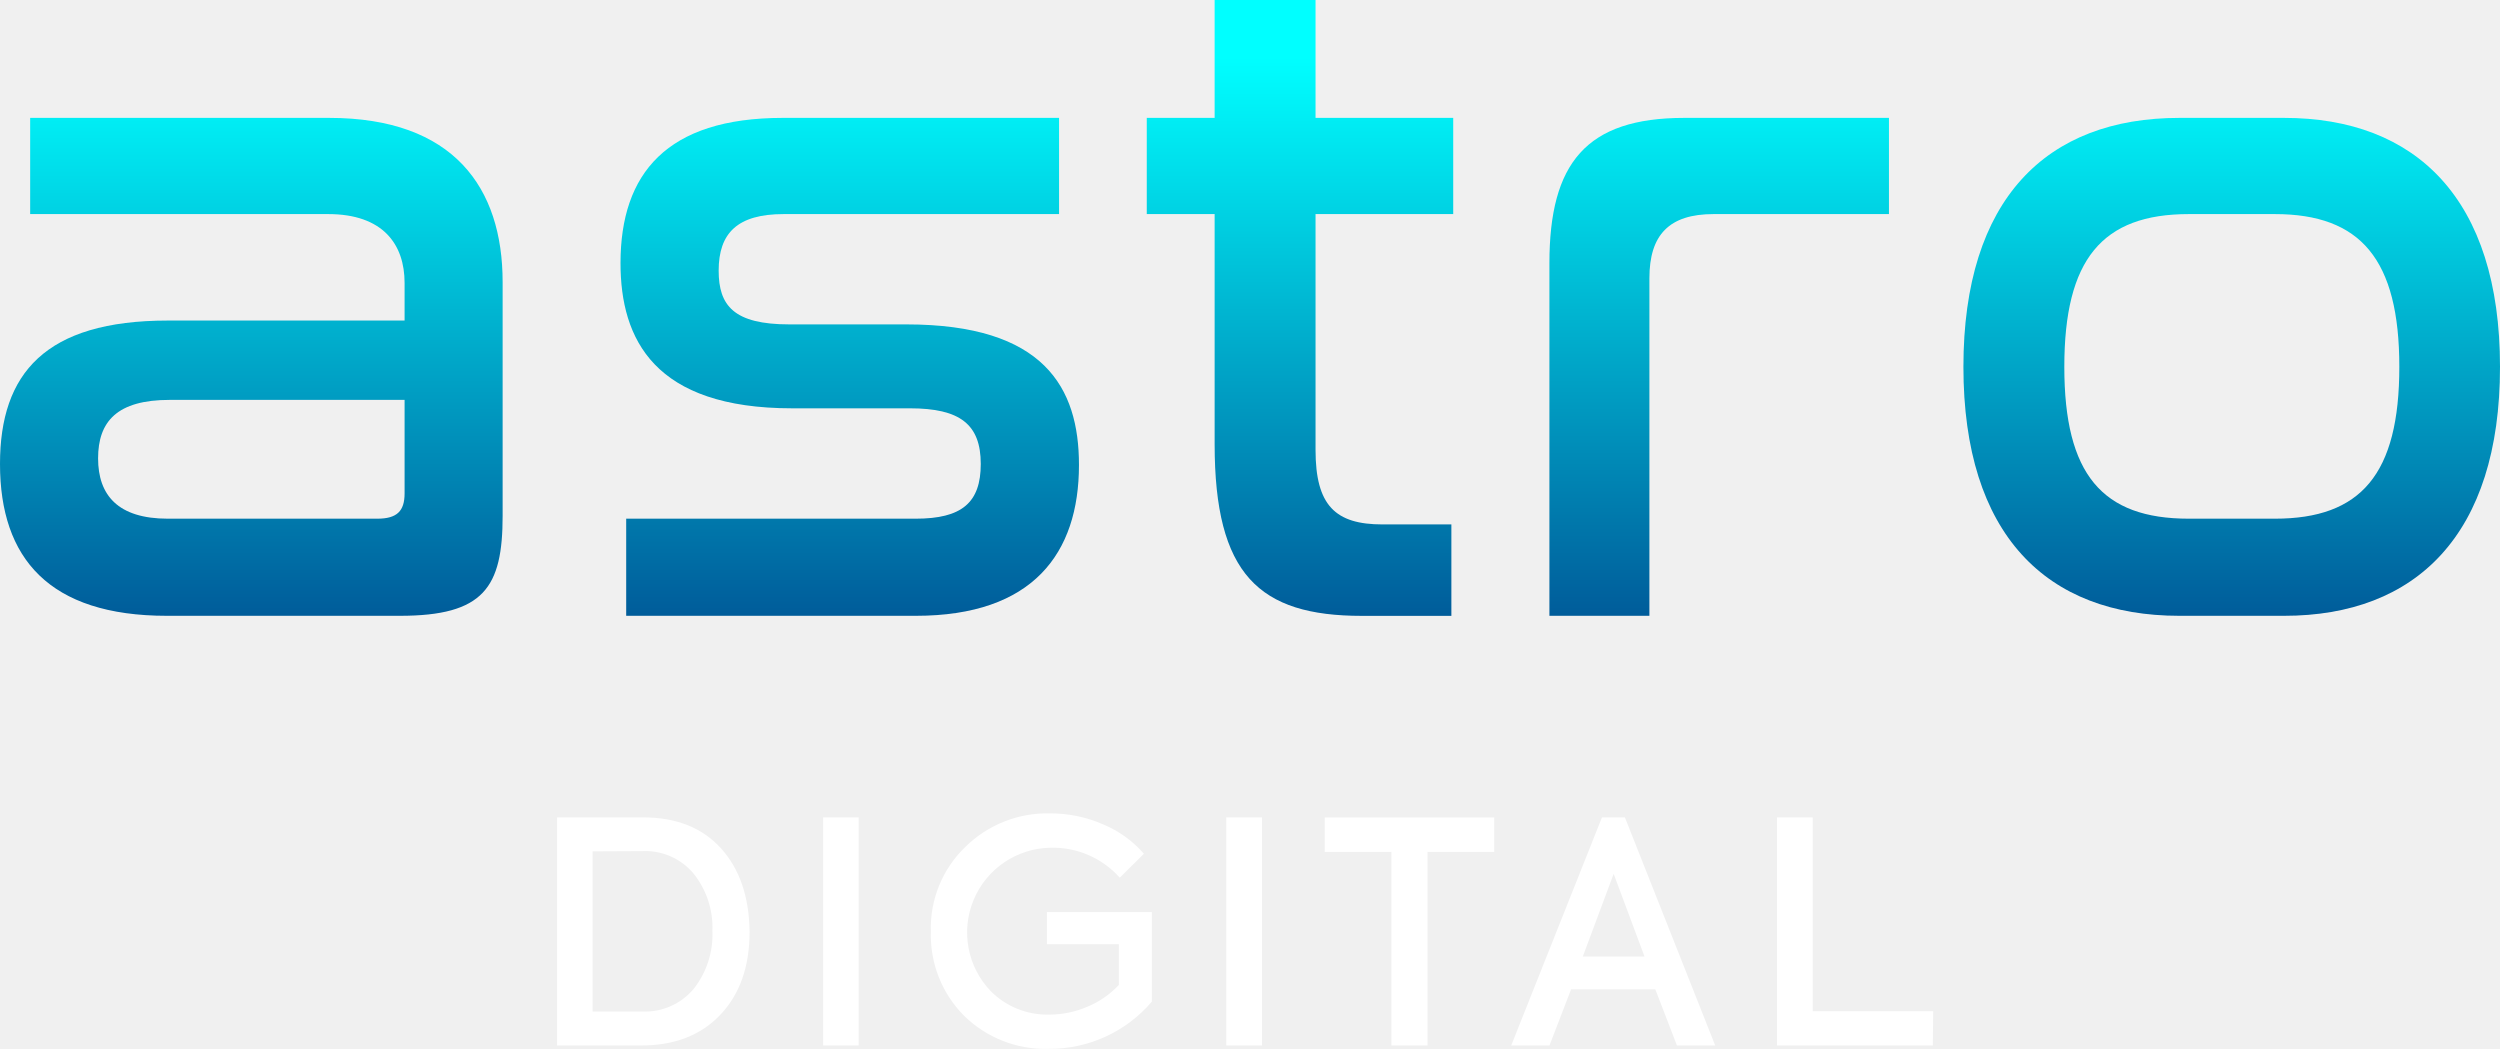
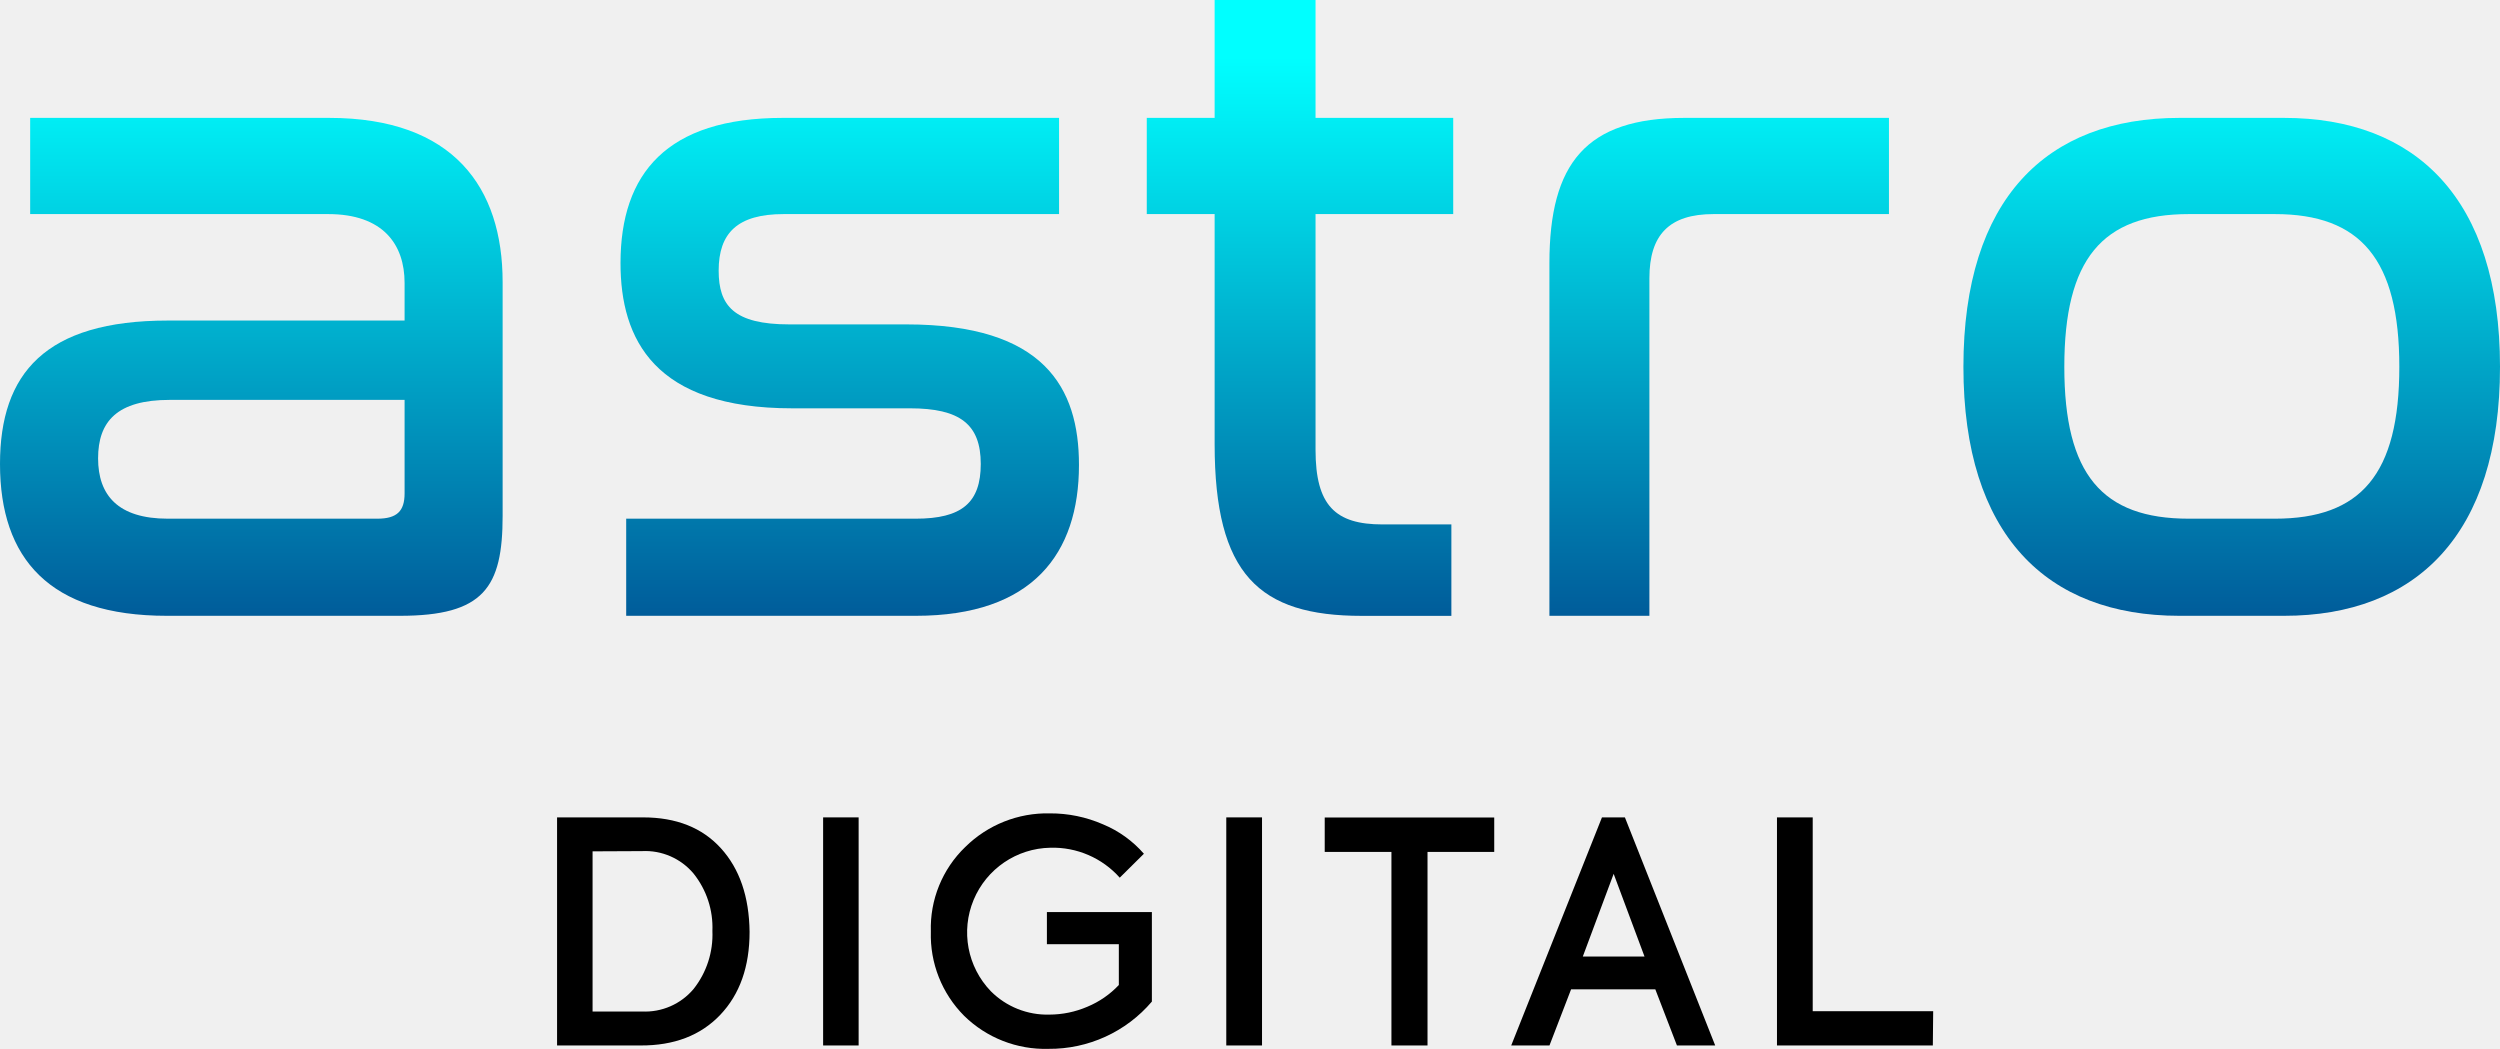
<svg xmlns="http://www.w3.org/2000/svg" xmlns:xlink="http://www.w3.org/1999/xlink" viewBox="0 0 435.81 182.84">
  <defs>
-     <style>.cls-1{fill:url(#linear-gradient);}.cls-2{fill:url(#linear-gradient-2);}.cls-3{fill:url(#linear-gradient-3);}.cls-4{fill:url(#linear-gradient-4);}.cls-5{fill:url(#linear-gradient-5);}.cls-6{fill:#fff;}</style>
+     <style>.cls-1{fill:url(#linear-gradient);}.cls-2{fill:url(#linear-gradient-2);}.cls-3{fill:url(#linear-gradient-3);}.cls-4{fill:url(#linear-gradient-4);}.cls-5{fill:url(#linear-gradient-5);}.cls-6{fill:#000;}</style>
    <linearGradient id="linear-gradient" x1="43.81" y1="10.04" x2="43.81" y2="162.35" gradientUnits="userSpaceOnUse">
      <stop offset="0" stop-color="aqua" />
      <stop offset="1" stop-color="#000061" />
    </linearGradient>
    <linearGradient id="linear-gradient-2" x1="148.12" y1="10.04" x2="148.12" y2="162.35" xlink:href="#linear-gradient" />
    <linearGradient id="linear-gradient-3" x1="226.62" y1="10.04" x2="226.62" y2="162.35" xlink:href="#linear-gradient" />
    <linearGradient id="linear-gradient-4" x1="299.69" y1="10.04" x2="299.69" y2="162.35" xlink:href="#linear-gradient" />
    <linearGradient id="linear-gradient-5" x1="389.04" y1="10.04" x2="389.04" y2="162.35" xlink:href="#linear-gradient" />
  </defs>
  <g id="Layer_2" data-name="Layer 2">
    <g id="Layer_1-2" data-name="Layer 1">
      <path class="cls-1" d="M57.38,20.55c21.7,0,30.24,12.17,30.24,28.61V89.93c0,12.49-3.28,17.42-17.92,17.42H29.1C8.55,107.35,0,97.32,0,80.88c0-15.78,7.89-25,29.26-25H70.53V49.32c0-6.74-3.78-12-13.32-12H5.26V20.55ZM70.53,86V69.71H29.59c-9.2,0-12.49,3.78-12.49,10.19s3.45,10.52,12.16,10.52h36.5C69.21,90.42,70.53,89.1,70.53,86Z" />
      <path class="cls-2" d="M184.62,20.55V37.32h-48c-8.05,0-11.34,3.29-11.34,9.86,0,6.09,2.63,9.37,12.33,9.37H158c24,0,30.09,11,30.09,24.5,0,15.45-8.06,26.3-28.44,26.3H109.16V90.42h50.47c8.05,0,11.34-2.8,11.34-9.54,0-6.9-3.61-9.7-12.33-9.7H138.09c-24,0-29.92-12-29.92-25.31,0-15.62,8.06-25.32,28.28-25.32Z" />
      <path class="cls-3" d="M211.74,20.55V0h17.59V20.55h24V37.32h-24v41.1c0,9.7,3.45,13,11.68,13h12v15.94H237.39c-17.92,0-25.65-7.23-25.65-29.92V37.32H199.91V20.55Z" />
      <path class="cls-4" d="M329.29,20.55V37.32H298.71c-7.73,0-11.18,3.62-11.18,11.18v58.85H270.1V45.87c0-17.43,6.41-25.32,23.51-25.32Z" />
      <path class="cls-5" d="M398.17,20.55c23,0,37.64,14.14,37.64,43.4s-14.63,43.4-37.64,43.4H379.92c-23.18,0-37.65-14.14-37.65-43.4s14.47-43.4,37.65-43.4ZM381.56,37.32c-15.12,0-21.7,7.89-21.7,26.63s6.58,26.47,21.7,26.47h15c15,0,21.7-7.73,21.7-26.47s-6.74-26.63-21.7-26.63Z" />
      <path class="cls-6" d="M111.64,182.25H97.11V142.49h15q8.67,0,13.56,5.38t5,14.58q0,9.09-5.12,14.47T111.64,182.25Zm-8.34-33.84v27.92h8.61a11.06,11.06,0,0,0,9-3.93,15.26,15.26,0,0,0,3.28-10.11,15.05,15.05,0,0,0-3.28-10,11,11,0,0,0-9-3.92Z" />
      <path class="cls-6" d="M143.49,182.25V142.49h6.19v39.76Z" />
      <path class="cls-6" d="M182.77,182.84a20.16,20.16,0,0,1-14.69-5.75,19.93,19.93,0,0,1-5.81-14.69,19.61,19.61,0,0,1,6-14.75A20.33,20.33,0,0,1,183,141.79a22.84,22.84,0,0,1,9.28,1.91,19.19,19.19,0,0,1,7.13,5.13L195.2,153a15.6,15.6,0,0,0-12.1-5.22,14.77,14.77,0,0,0-10.39,25,13.88,13.88,0,0,0,10.23,4.09,16.84,16.84,0,0,0,6.61-1.37,15.91,15.91,0,0,0,5.49-3.79V164.6H182.5V159h18.3v15.6A23.39,23.39,0,0,1,182.77,182.84Z" />
      <path class="cls-6" d="M213.77,182.25V142.49H220v39.76Z" />
      <path class="cls-6" d="M242.56,182.25V148.51H230.93v-6h29.55v6H248.85v33.74Z" />
      <path class="cls-6" d="M299,182.25h-6.67l-3.77-9.79H273.88l-3.77,9.79h-6.67l15.82-39.76h4Zm-12.32-15.5-5.38-14.42-5.38,14.42Z" />
      <path class="cls-6" d="M336.94,182.25H309.77V142.49H316v33.79h21Z" />
    </g>
  </g>
</svg>
